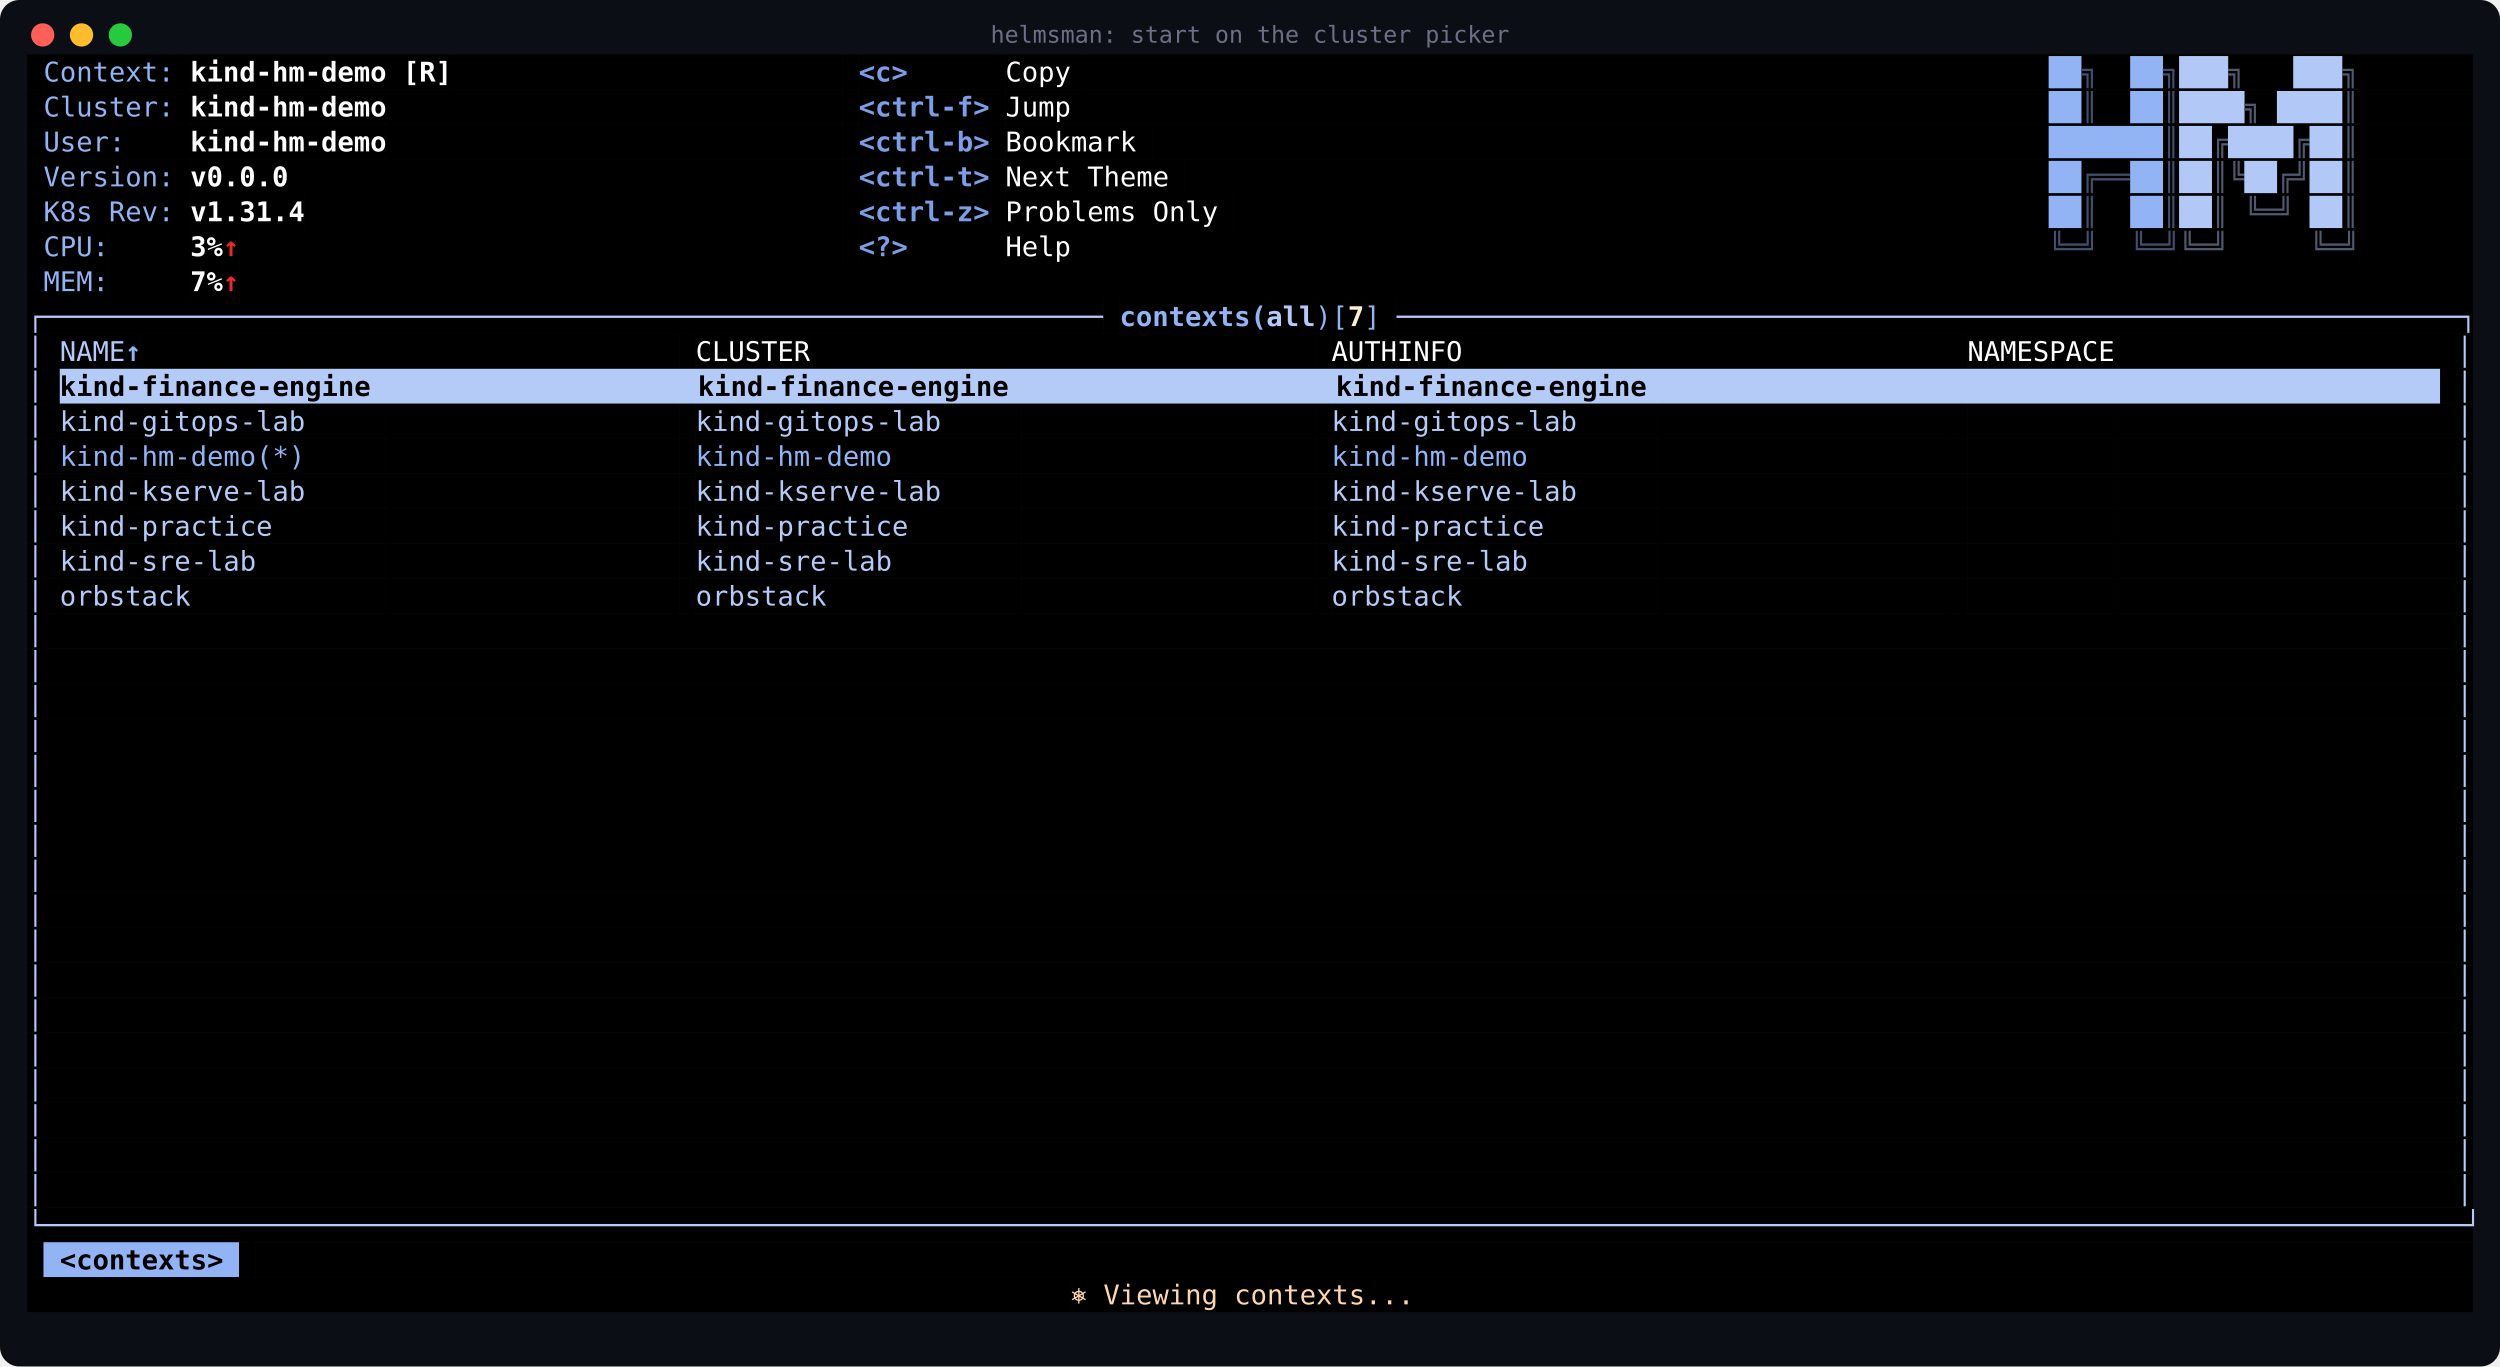
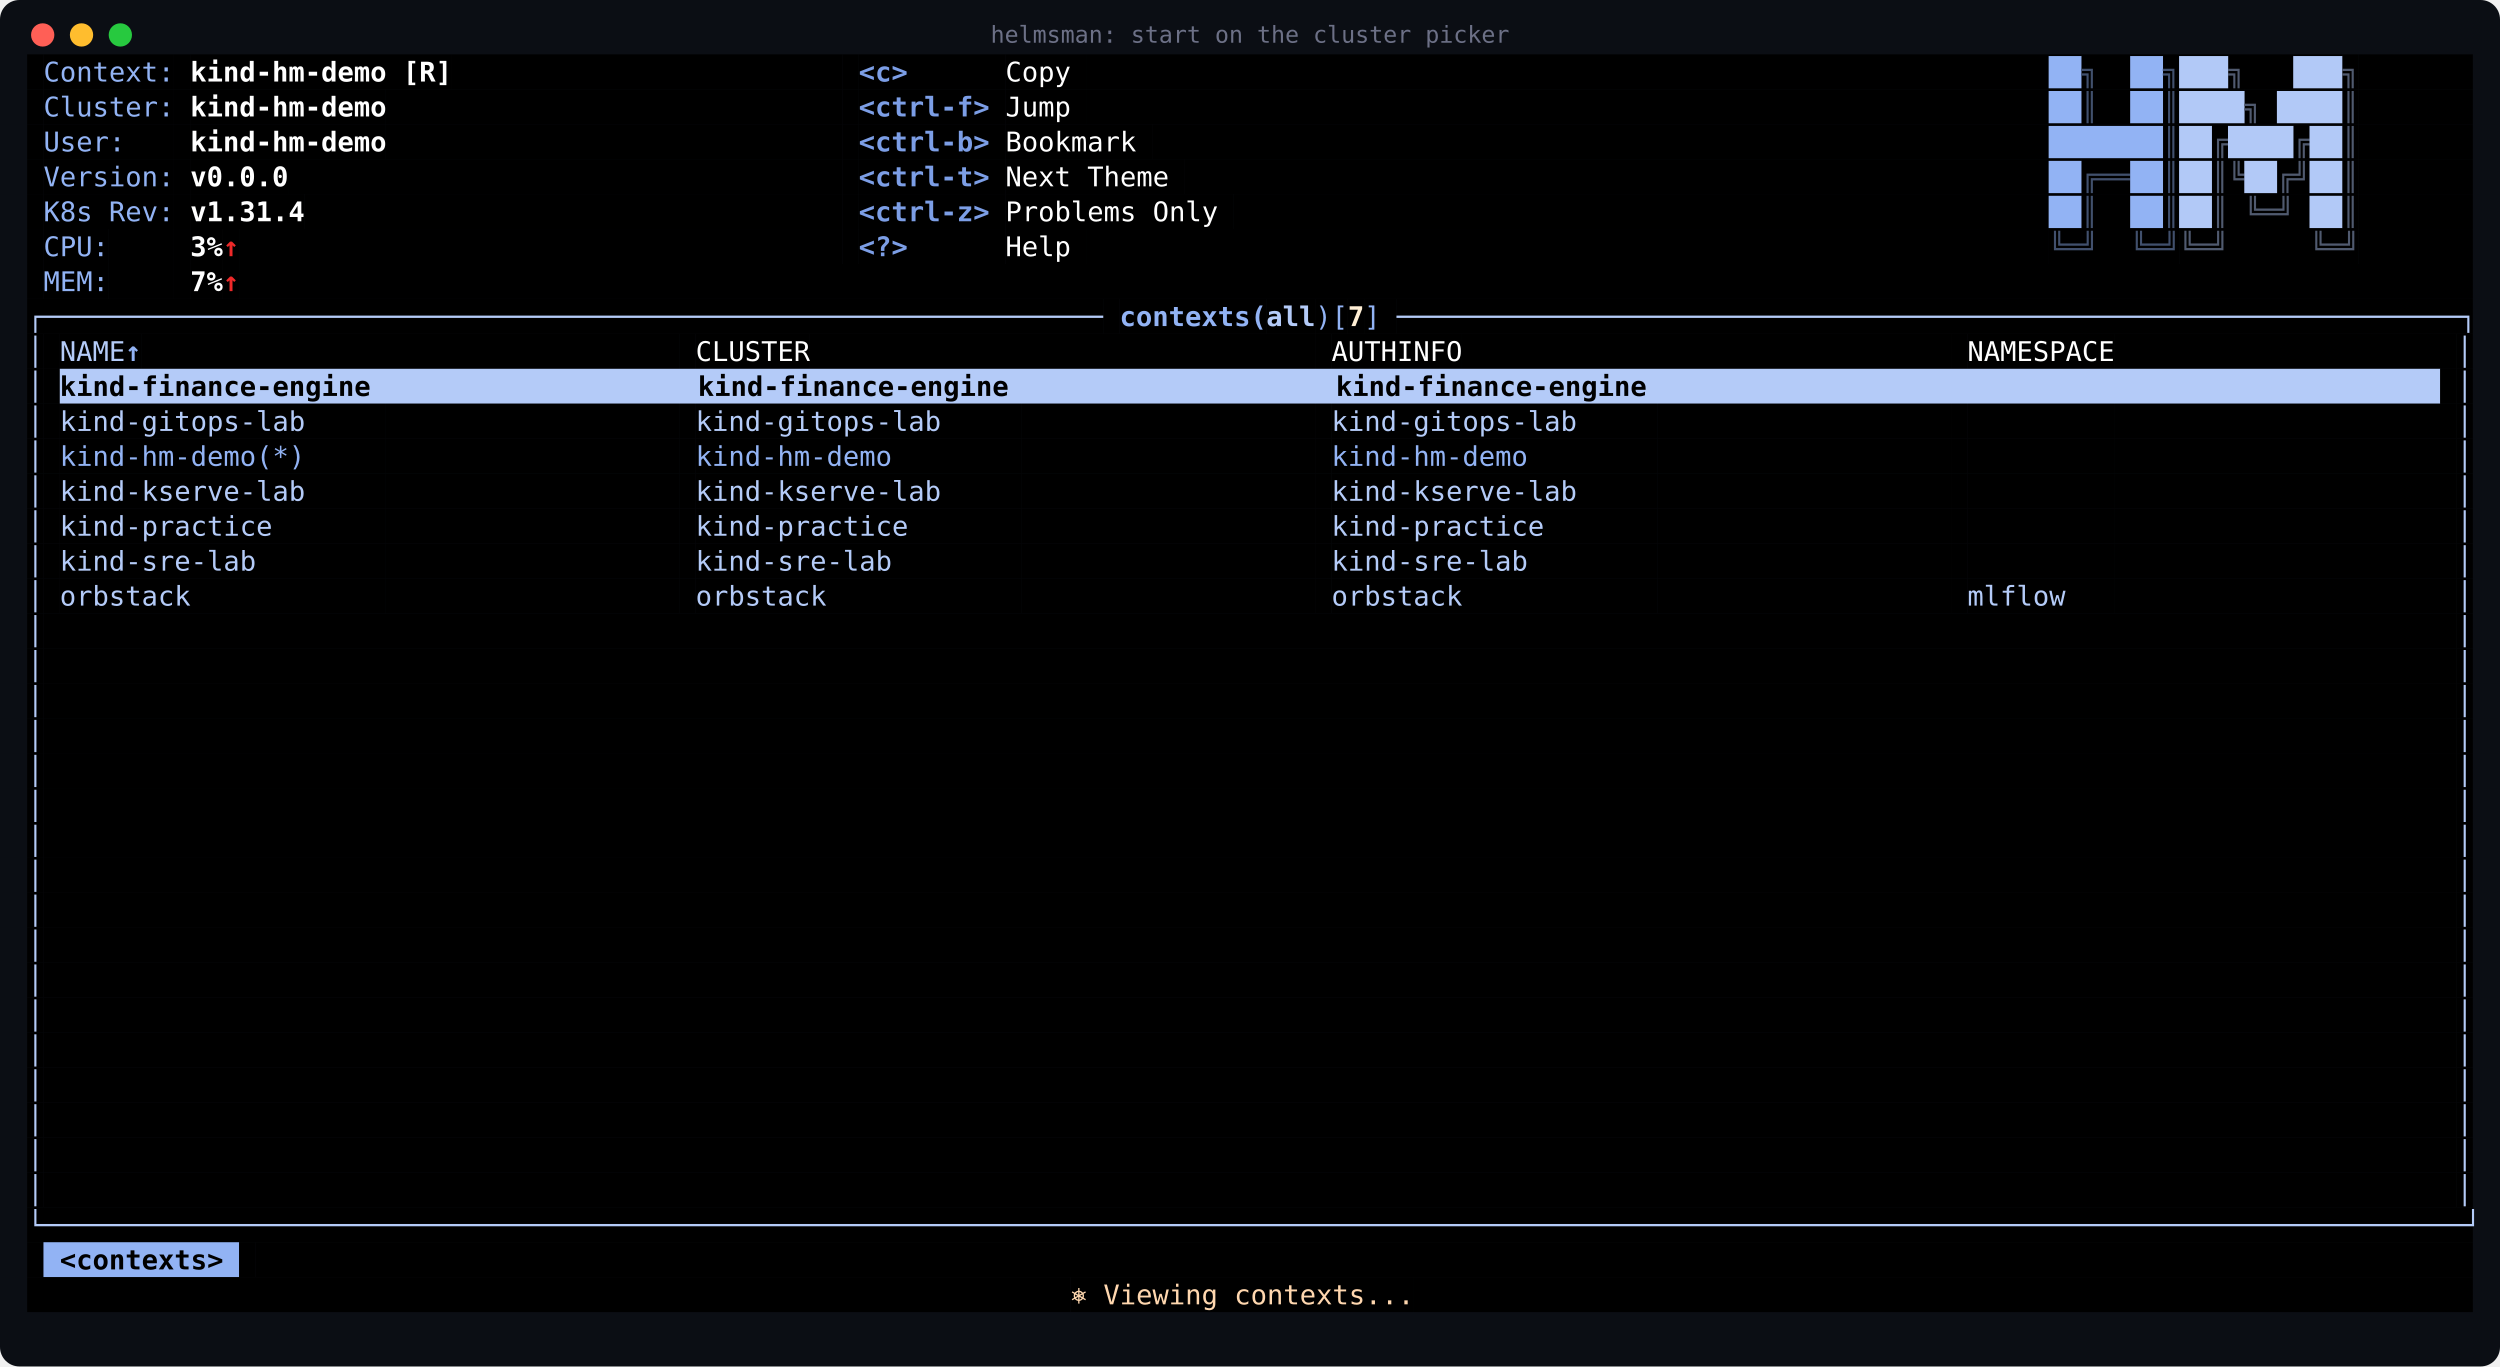
<svg xmlns="http://www.w3.org/2000/svg" width="1288" height="704" viewBox="0 0 1288 704" role="img" aria-label="helmsman: start on the cluster picker">
  <rect width="100%" height="100%" rx="10" fill="#0b0e14" />
  <circle cx="22" cy="18" r="6" fill="#ff5f56" />
  <circle cx="42" cy="18" r="6" fill="#ffbd2e" />
  <circle cx="62" cy="18" r="6" fill="#27c93f" />
  <text x="644" y="22" text-anchor="middle" font-family="Menlo,Monaco,Consolas,monospace" font-size="12" fill="#6c7086">helmsman: start on the cluster picker</text>
  <g font-family="Menlo,Monaco,Consolas,'DejaVu Sans Mono',monospace" font-size="14" xml:space="preserve">
    <rect x="14.0" y="28.0" width="8.4" height="18.0" fill="#000000" />
    <rect x="22.4" y="28.0" width="67.2" height="18.0" fill="#000000" />
    <text x="22.4 30.8 39.2 47.6 56.0 64.4 72.8 81.2" y="42.0" fill="#92b3f4">Context:</text>
    <rect x="89.6" y="28.0" width="8.4" height="18.0" fill="#000000" />
    <rect x="98.0" y="28.0" width="134.4" height="18.0" fill="#000000" />
    <text x="98.0 106.4 114.8 123.2 131.6 140.0 148.4 156.8 165.2 173.6 182.0 190.4 198.8 207.2 215.6 224.0" y="42.0" fill="#ffffff" font-weight="bold">kind-hm-demo [R]</text>
    <rect x="232.4" y="28.0" width="201.6" height="18.0" fill="#000000" />
    <rect x="434.0" y="28.0" width="8.4" height="18.0" fill="#000000" />
    <rect x="442.4" y="28.0" width="75.6" height="18.0" fill="#000000" />
    <text x="442.4 450.8 459.2 467.6 476.0 484.4 492.8 501.2 509.6" y="42.0" fill="#7c9ee6" font-weight="bold">&lt;c&gt;      </text>
    <rect x="518.0" y="28.0" width="42.0" height="18.0" fill="#000000" />
    <text x="518.0 526.4 534.8 543.2 551.6" y="42.0" fill="#ffffff">Copy </text>
    <rect x="560.0" y="28.0" width="495.6" height="18.0" fill="#000000" />
    <rect x="1055.6" y="28.0" width="16.8" height="18.0" fill="#000000" />
    <text x="1055.6 1064.0" y="42.0" fill="#92b3f4" font-weight="bold">██</text>
    <rect x="1072.4" y="28.0" width="25.2" height="18.0" fill="#000000" />
    <text x="1072.4 1080.8 1089.2" y="42.0" fill="#41506d" font-weight="bold">╗  </text>
    <rect x="1097.6" y="28.0" width="16.8" height="18.0" fill="#000000" />
    <text x="1097.6 1106.0" y="42.0" fill="#92b3f4" font-weight="bold">██</text>
    <rect x="1114.4" y="28.0" width="8.4" height="18.0" fill="#000000" />
    <text x="1114.4" y="42.0" fill="#41506d" font-weight="bold">╗</text>
    <rect x="1122.8" y="28.0" width="25.2" height="18.0" fill="#000000" />
    <text x="1122.8 1131.2 1139.6" y="42.0" fill="#b2c9f7" font-weight="bold">███</text>
    <rect x="1148.0" y="28.0" width="33.6" height="18.0" fill="#000000" />
    <text x="1148.0 1156.4 1164.8 1173.2" y="42.0" fill="#505a6f" font-weight="bold">╗   </text>
    <rect x="1181.6" y="28.0" width="25.2" height="18.0" fill="#000000" />
    <text x="1181.6 1190.0 1198.4" y="42.0" fill="#b2c9f7" font-weight="bold">███</text>
    <rect x="1206.8" y="28.0" width="8.4" height="18.0" fill="#000000" />
    <text x="1206.8" y="42.0" fill="#505a6f" font-weight="bold">╗</text>
    <rect x="1215.2" y="28.0" width="58.8" height="18.0" fill="#000000" />
    <rect x="14.0" y="46.0" width="8.4" height="18.0" fill="#000000" />
    <rect x="22.4" y="46.0" width="67.2" height="18.0" fill="#000000" />
    <text x="22.4 30.8 39.2 47.6 56.0 64.4 72.8 81.2" y="60.0" fill="#92b3f4">Cluster:</text>
    <rect x="89.6" y="46.0" width="8.4" height="18.0" fill="#000000" />
    <rect x="98.0" y="46.0" width="100.8" height="18.0" fill="#000000" />
    <text x="98.0 106.4 114.8 123.2 131.6 140.0 148.4 156.8 165.2 173.6 182.0 190.4" y="60.0" fill="#ffffff" font-weight="bold">kind-hm-demo</text>
    <rect x="198.8" y="46.0" width="235.2" height="18.0" fill="#000000" />
    <rect x="434.0" y="46.0" width="8.4" height="18.0" fill="#000000" />
    <rect x="442.4" y="46.0" width="75.6" height="18.0" fill="#000000" />
    <text x="442.4 450.8 459.2 467.6 476.0 484.4 492.8 501.2 509.6" y="60.0" fill="#7c9ee6" font-weight="bold">&lt;ctrl-f&gt; </text>
    <rect x="518.0" y="46.0" width="42.0" height="18.0" fill="#000000" />
    <text x="518.0 526.4 534.8 543.2 551.6" y="60.0" fill="#ffffff">Jump </text>
    <rect x="560.0" y="46.0" width="495.6" height="18.0" fill="#000000" />
    <rect x="1055.6" y="46.0" width="16.8" height="18.0" fill="#000000" />
    <text x="1055.6 1064.0" y="60.0" fill="#92b3f4" font-weight="bold">██</text>
    <rect x="1072.4" y="46.0" width="25.2" height="18.0" fill="#000000" />
    <text x="1072.4 1080.8 1089.2" y="60.0" fill="#41506d" font-weight="bold">║  </text>
    <rect x="1097.6" y="46.0" width="16.8" height="18.0" fill="#000000" />
    <text x="1097.6 1106.0" y="60.0" fill="#92b3f4" font-weight="bold">██</text>
    <rect x="1114.4" y="46.0" width="8.4" height="18.0" fill="#000000" />
    <text x="1114.4" y="60.0" fill="#41506d" font-weight="bold">║</text>
    <rect x="1122.8" y="46.0" width="33.6" height="18.0" fill="#000000" />
    <text x="1122.8 1131.2 1139.6 1148.0" y="60.0" fill="#b2c9f7" font-weight="bold">████</text>
    <rect x="1156.4" y="46.0" width="16.8" height="18.0" fill="#000000" />
    <text x="1156.4 1164.8" y="60.0" fill="#505a6f" font-weight="bold">╗ </text>
    <rect x="1173.2" y="46.0" width="33.6" height="18.0" fill="#000000" />
    <text x="1173.2 1181.6 1190.0 1198.4" y="60.0" fill="#b2c9f7" font-weight="bold">████</text>
    <rect x="1206.8" y="46.0" width="8.4" height="18.0" fill="#000000" />
    <text x="1206.8" y="60.0" fill="#505a6f" font-weight="bold">║</text>
    <rect x="1215.2" y="46.0" width="58.8" height="18.0" fill="#000000" />
    <rect x="14.0" y="64.0" width="8.4" height="18.0" fill="#000000" />
    <rect x="22.4" y="64.0" width="42.0" height="18.0" fill="#000000" />
    <text x="22.4 30.8 39.2 47.6 56.0" y="78.0" fill="#92b3f4">User:</text>
    <rect x="64.4" y="64.0" width="25.2" height="18.0" fill="#000000" />
    <rect x="89.6" y="64.0" width="8.4" height="18.0" fill="#000000" />
    <rect x="98.0" y="64.0" width="100.8" height="18.0" fill="#000000" />
    <text x="98.0 106.4 114.8 123.2 131.6 140.0 148.4 156.8 165.2 173.6 182.0 190.4" y="78.0" fill="#ffffff" font-weight="bold">kind-hm-demo</text>
    <rect x="198.8" y="64.0" width="235.2" height="18.0" fill="#000000" />
    <rect x="434.0" y="64.0" width="8.4" height="18.0" fill="#000000" />
    <rect x="442.4" y="64.0" width="75.6" height="18.0" fill="#000000" />
    <text x="442.4 450.8 459.2 467.6 476.0 484.4 492.8 501.2 509.6" y="78.0" fill="#7c9ee6" font-weight="bold">&lt;ctrl-b&gt; </text>
    <rect x="518.0" y="64.0" width="75.6" height="18.0" fill="#000000" />
    <text x="518.0 526.4 534.8 543.2 551.6 560.0 568.4 576.8 585.2" y="78.0" fill="#ffffff">Bookmark </text>
    <rect x="593.6" y="64.0" width="462.0" height="18.0" fill="#000000" />
    <rect x="1055.6" y="64.0" width="58.8" height="18.0" fill="#000000" />
    <text x="1055.6 1064.0 1072.4 1080.8 1089.2 1097.6 1106.0" y="78.0" fill="#92b3f4" font-weight="bold">███████</text>
    <rect x="1114.4" y="64.0" width="8.4" height="18.0" fill="#000000" />
    <text x="1114.4" y="78.0" fill="#41506d" font-weight="bold">║</text>
    <rect x="1122.8" y="64.0" width="16.8" height="18.0" fill="#000000" />
    <text x="1122.8 1131.2" y="78.0" fill="#b2c9f7" font-weight="bold">██</text>
    <rect x="1139.6" y="64.0" width="8.4" height="18.0" fill="#000000" />
    <text x="1139.6" y="78.0" fill="#505a6f" font-weight="bold">╔</text>
    <rect x="1148.0" y="64.0" width="33.6" height="18.0" fill="#000000" />
    <text x="1148.0 1156.4 1164.8 1173.2" y="78.0" fill="#b2c9f7" font-weight="bold">████</text>
    <rect x="1181.6" y="64.0" width="8.4" height="18.0" fill="#000000" />
    <text x="1181.6" y="78.0" fill="#505a6f" font-weight="bold">╔</text>
    <rect x="1190.0" y="64.0" width="16.8" height="18.0" fill="#000000" />
    <text x="1190.0 1198.4" y="78.0" fill="#b2c9f7" font-weight="bold">██</text>
    <rect x="1206.8" y="64.0" width="8.4" height="18.0" fill="#000000" />
    <text x="1206.8" y="78.0" fill="#505a6f" font-weight="bold">║</text>
    <rect x="1215.2" y="64.0" width="58.8" height="18.0" fill="#000000" />
    <rect x="14.0" y="82.0" width="8.4" height="18.0" fill="#000000" />
    <rect x="22.4" y="82.0" width="67.2" height="18.0" fill="#000000" />
    <text x="22.4 30.8 39.2 47.6 56.0 64.4 72.8 81.2" y="96.0" fill="#92b3f4">Version:</text>
    <rect x="89.6" y="82.0" width="8.4" height="18.0" fill="#000000" />
    <rect x="98.0" y="82.0" width="50.4" height="18.0" fill="#000000" />
    <text x="98.0 106.4 114.8 123.2 131.6 140.0" y="96.0" fill="#ffffff" font-weight="bold">v0.0.0</text>
    <rect x="148.4" y="82.0" width="285.6" height="18.0" fill="#000000" />
    <rect x="434.0" y="82.0" width="8.4" height="18.0" fill="#000000" />
    <rect x="442.4" y="82.0" width="75.6" height="18.0" fill="#000000" />
    <text x="442.4 450.8 459.2 467.6 476.0 484.4 492.8 501.2 509.6" y="96.0" fill="#7c9ee6" font-weight="bold">&lt;ctrl-t&gt; </text>
    <rect x="518.0" y="82.0" width="92.4" height="18.0" fill="#000000" />
    <text x="518.0 526.4 534.8 543.2 551.6 560.0 568.4 576.8 585.2 593.6 602.0" y="96.0" fill="#ffffff">Next Theme </text>
    <rect x="610.4" y="82.0" width="445.2" height="18.0" fill="#000000" />
    <rect x="1055.6" y="82.0" width="16.8" height="18.0" fill="#000000" />
    <text x="1055.6 1064.0" y="96.0" fill="#92b3f4" font-weight="bold">██</text>
    <rect x="1072.4" y="82.0" width="25.2" height="18.0" fill="#000000" />
    <text x="1072.4 1080.8 1089.2" y="96.0" fill="#41506d" font-weight="bold">╔══</text>
    <rect x="1097.6" y="82.0" width="16.8" height="18.0" fill="#000000" />
    <text x="1097.6 1106.0" y="96.0" fill="#92b3f4" font-weight="bold">██</text>
    <rect x="1114.4" y="82.0" width="8.4" height="18.0" fill="#000000" />
    <text x="1114.4" y="96.0" fill="#41506d" font-weight="bold">║</text>
    <rect x="1122.8" y="82.0" width="16.8" height="18.0" fill="#000000" />
    <text x="1122.8 1131.2" y="96.0" fill="#b2c9f7" font-weight="bold">██</text>
    <rect x="1139.6" y="82.0" width="16.8" height="18.0" fill="#000000" />
    <text x="1139.6 1148.0" y="96.0" fill="#505a6f" font-weight="bold">║╚</text>
    <rect x="1156.4" y="82.0" width="16.8" height="18.0" fill="#000000" />
    <text x="1156.4 1164.8" y="96.0" fill="#b2c9f7" font-weight="bold">██</text>
    <rect x="1173.2" y="82.0" width="16.8" height="18.0" fill="#000000" />
    <text x="1173.2 1181.6" y="96.0" fill="#505a6f" font-weight="bold">╔╝</text>
    <rect x="1190.0" y="82.0" width="16.8" height="18.0" fill="#000000" />
    <text x="1190.0 1198.4" y="96.0" fill="#b2c9f7" font-weight="bold">██</text>
    <rect x="1206.8" y="82.0" width="8.4" height="18.0" fill="#000000" />
    <text x="1206.8" y="96.0" fill="#505a6f" font-weight="bold">║</text>
    <rect x="1215.2" y="82.0" width="58.8" height="18.0" fill="#000000" />
    <rect x="14.0" y="100.0" width="8.4" height="18.0" fill="#000000" />
    <rect x="22.4" y="100.0" width="67.2" height="18.0" fill="#000000" />
    <text x="22.4 30.8 39.2 47.6 56.0 64.4 72.8 81.2" y="114.0" fill="#92b3f4">K8s Rev:</text>
    <rect x="89.6" y="100.0" width="8.4" height="18.0" fill="#000000" />
    <rect x="98.0" y="100.0" width="58.8" height="18.0" fill="#000000" />
    <text x="98.0 106.4 114.8 123.2 131.6 140.0 148.4" y="114.0" fill="#ffffff" font-weight="bold">v1.31.4</text>
    <rect x="156.8" y="100.0" width="277.2" height="18.0" fill="#000000" />
    <rect x="434.0" y="100.0" width="8.4" height="18.0" fill="#000000" />
    <rect x="442.4" y="100.0" width="75.6" height="18.0" fill="#000000" />
    <text x="442.4 450.8 459.2 467.6 476.0 484.4 492.8 501.2 509.6" y="114.0" fill="#7c9ee6" font-weight="bold">&lt;ctrl-z&gt; </text>
    <rect x="518.0" y="100.0" width="117.6" height="18.0" fill="#000000" />
    <text x="518.0 526.4 534.8 543.2 551.6 560.0 568.4 576.8 585.2 593.6 602.0 610.4 618.8 627.2" y="114.0" fill="#ffffff">Problems Only </text>
    <rect x="635.6" y="100.0" width="420.0" height="18.0" fill="#000000" />
    <rect x="1055.6" y="100.0" width="16.8" height="18.0" fill="#000000" />
    <text x="1055.6 1064.0" y="114.0" fill="#92b3f4" font-weight="bold">██</text>
    <rect x="1072.4" y="100.0" width="25.2" height="18.0" fill="#000000" />
    <text x="1072.4 1080.8 1089.2" y="114.0" fill="#41506d" font-weight="bold">║  </text>
    <rect x="1097.6" y="100.0" width="16.8" height="18.0" fill="#000000" />
    <text x="1097.6 1106.0" y="114.0" fill="#92b3f4" font-weight="bold">██</text>
    <rect x="1114.4" y="100.0" width="8.4" height="18.0" fill="#000000" />
    <text x="1114.4" y="114.0" fill="#41506d" font-weight="bold">║</text>
    <rect x="1122.8" y="100.0" width="16.8" height="18.0" fill="#000000" />
    <text x="1122.8 1131.2" y="114.0" fill="#b2c9f7" font-weight="bold">██</text>
    <rect x="1139.6" y="100.0" width="50.4" height="18.0" fill="#000000" />
    <text x="1139.6 1148.0 1156.4 1164.8 1173.2 1181.6" y="114.0" fill="#505a6f" font-weight="bold">║ ╚═╝ </text>
    <rect x="1190.0" y="100.0" width="16.8" height="18.0" fill="#000000" />
    <text x="1190.0 1198.4" y="114.0" fill="#b2c9f7" font-weight="bold">██</text>
    <rect x="1206.8" y="100.0" width="8.4" height="18.0" fill="#000000" />
    <text x="1206.8" y="114.0" fill="#505a6f" font-weight="bold">║</text>
    <rect x="1215.2" y="100.0" width="58.8" height="18.0" fill="#000000" />
    <rect x="14.0" y="118.0" width="8.4" height="18.0" fill="#000000" />
    <rect x="22.4" y="118.0" width="33.6" height="18.0" fill="#000000" />
    <text x="22.4 30.8 39.2 47.6" y="132.0" fill="#92b3f4">CPU:</text>
    <rect x="56.0" y="118.0" width="33.6" height="18.0" fill="#000000" />
    <rect x="89.6" y="118.0" width="8.4" height="18.0" fill="#000000" />
    <rect x="98.0" y="118.0" width="16.8" height="18.0" fill="#000000" />
    <text x="98.0 106.4" y="132.0" fill="#ffffff" font-weight="bold">3%</text>
    <rect x="114.8" y="118.0" width="8.4" height="18.0" fill="#000000" />
    <text x="114.8" y="132.0" fill="#ef2929" font-weight="bold">↑</text>
    <rect x="123.2" y="118.0" width="310.8" height="18.0" fill="#000000" />
    <rect x="434.0" y="118.0" width="8.4" height="18.0" fill="#000000" />
    <rect x="442.4" y="118.0" width="75.6" height="18.0" fill="#000000" />
    <text x="442.4 450.8 459.2 467.6 476.0 484.4 492.8 501.2 509.6" y="132.0" fill="#7c9ee6" font-weight="bold">&lt;?&gt;      </text>
    <rect x="518.0" y="118.0" width="42.0" height="18.0" fill="#000000" />
    <text x="518.0 526.4 534.8 543.2 551.6" y="132.0" fill="#ffffff">Help </text>
    <rect x="560.0" y="118.0" width="495.6" height="18.0" fill="#000000" />
    <rect x="1055.6" y="118.0" width="67.2" height="18.0" fill="#000000" />
    <text x="1055.6 1064.0 1072.4 1080.8 1089.2 1097.6 1106.0 1114.4" y="132.0" fill="#41506d" font-weight="bold">╚═╝  ╚═╝</text>
    <rect x="1122.8" y="118.0" width="92.4" height="18.0" fill="#000000" />
    <text x="1122.8 1131.2 1139.6 1148.0 1156.4 1164.8 1173.2 1181.6 1190.0 1198.4 1206.8" y="132.0" fill="#505a6f" font-weight="bold">╚═╝     ╚═╝</text>
    <rect x="1215.2" y="118.0" width="58.8" height="18.0" fill="#000000" />
    <rect x="14.0" y="136.0" width="8.4" height="18.0" fill="#000000" />
    <rect x="22.4" y="136.0" width="33.6" height="18.0" fill="#000000" />
    <text x="22.4 30.8 39.2 47.6" y="150.0" fill="#92b3f4">MEM:</text>
    <rect x="56.0" y="136.0" width="33.6" height="18.0" fill="#000000" />
    <rect x="89.6" y="136.0" width="8.4" height="18.0" fill="#000000" />
    <rect x="98.0" y="136.0" width="16.8" height="18.0" fill="#000000" />
    <text x="98.0 106.4" y="150.0" fill="#ffffff" font-weight="bold">7%</text>
    <rect x="114.8" y="136.0" width="8.4" height="18.0" fill="#000000" />
    <text x="114.8" y="150.0" fill="#ef2929" font-weight="bold">↑</text>
    <rect x="123.2" y="136.0" width="1150.8" height="18.0" fill="#000000" />
    <rect x="14.0" y="154.0" width="554.4" height="18.0" fill="#000000" />
    <text x="14.0 22.4 30.8 39.2 47.6 56.0 64.4 72.8 81.2 89.6 98.0 106.4 114.8 123.2 131.6 140.0 148.4 156.8 165.2 173.6 182.0 190.4 198.8 207.2 215.6 224.0 232.4 240.8 249.2 257.6 266.0 274.4 282.8 291.2 299.6 308.0 316.4 324.8 333.2 341.6 350.0 358.4 366.8 375.2 383.6 392.0 400.4 408.8 417.2 425.6 434.0 442.4 450.8 459.2 467.6 476.0 484.4 492.8 501.2 509.6 518.0 526.4 534.8 543.2 551.6 560.0" y="168.0" fill="#b4cbf8" font-weight="bold">┌─────────────────────────────────────────────────────────────────</text>
    <rect x="568.4" y="154.0" width="8.4" height="18.0" fill="#000000" />
    <rect x="576.8" y="154.0" width="75.6" height="18.0" fill="#000000" />
    <text x="576.8 585.2 593.6 602.0 610.4 618.8 627.2 635.6 644.0" y="168.0" fill="#92b3f4" font-weight="bold">contexts(</text>
    <rect x="652.4" y="154.0" width="25.2" height="18.0" fill="#000000" />
    <text x="652.4 660.8 669.2" y="168.0" fill="#b4cbf8" font-weight="bold">all</text>
    <rect x="677.6" y="154.0" width="16.8" height="18.0" fill="#000000" />
    <text x="677.6 686.0" y="168.0" fill="#92b3f4">)[</text>
    <rect x="694.4" y="154.0" width="8.4" height="18.0" fill="#000000" />
    <text x="694.4" y="168.0" fill="#ffefd5" font-weight="bold">7</text>
    <rect x="702.8" y="154.0" width="16.8" height="18.0" fill="#000000" />
    <text x="702.8 711.2" y="168.0" fill="#92b3f4">] </text>
    <rect x="719.6" y="154.0" width="554.4" height="18.0" fill="#000000" />
    <text x="719.6 728.0 736.4 744.8 753.2 761.6 770.0 778.4 786.8 795.2 803.6 812.0 820.4 828.8 837.2 845.6 854.0 862.4 870.8 879.2 887.6 896.0 904.4 912.8 921.2 929.6 938.0 946.4 954.8 963.2 971.6 980.0 988.4 996.8 1005.2 1013.6 1022.0 1030.4 1038.8 1047.2 1055.6 1064.0 1072.4 1080.8 1089.2 1097.6 1106.0 1114.4 1122.8 1131.2 1139.6 1148.0 1156.4 1164.8 1173.2 1181.6 1190.0 1198.4 1206.8 1215.2 1223.6 1232.0 1240.4 1248.8 1257.2 1265.6" y="168.0" fill="#b4cbf8" font-weight="bold">─────────────────────────────────────────────────────────────────┐</text>
    <rect x="14.0" y="172.0" width="8.4" height="18.0" fill="#000000" />
    <text x="14.0" y="186.0" fill="#b4cbf8" font-weight="bold">│</text>
    <rect x="22.4" y="172.0" width="8.4" height="18.0" fill="#000000" />
    <rect x="30.8" y="172.0" width="33.6" height="18.0" fill="#000000" />
    <text x="30.8 39.2 47.6 56.0" y="186.0" fill="#b4cbf8">NAME</text>
    <rect x="64.4" y="172.0" width="8.4" height="18.0" fill="#000000" />
    <text x="64.4" y="186.0" fill="#92b3f4" font-weight="bold">↑</text>
    <rect x="72.8" y="172.0" width="277.2" height="18.0" fill="#000000" />
    <rect x="350.0" y="172.0" width="8.4" height="18.0" fill="#000000" />
    <rect x="358.4" y="172.0" width="58.8" height="18.0" fill="#000000" />
    <text x="358.4 366.8 375.2 383.6 392.0 400.4 408.8" y="186.0" fill="#ffffff">CLUSTER</text>
    <rect x="417.2" y="172.0" width="260.4" height="18.0" fill="#000000" />
    <rect x="677.6" y="172.0" width="8.4" height="18.0" fill="#000000" />
    <rect x="686.0" y="172.0" width="67.2" height="18.0" fill="#000000" />
    <text x="686.0 694.4 702.8 711.2 719.6 728.0 736.4 744.8" y="186.0" fill="#ffffff">AUTHINFO</text>
    <rect x="753.2" y="172.0" width="252.0" height="18.0" fill="#000000" />
    <rect x="1005.2" y="172.0" width="8.4" height="18.0" fill="#000000" />
    <rect x="1013.6" y="172.0" width="75.6" height="18.0" fill="#000000" />
    <text x="1013.6 1022.0 1030.4 1038.8 1047.2 1055.6 1064.0 1072.4 1080.8" y="186.0" fill="#ffffff">NAMESPACE</text>
    <rect x="1089.2" y="172.0" width="176.4" height="18.0" fill="#000000" />
    <rect x="1265.6" y="172.0" width="8.4" height="18.0" fill="#000000" />
    <text x="1265.6" y="186.0" fill="#b4cbf8" font-weight="bold">│</text>
    <rect x="14.0" y="190.0" width="8.4" height="18.0" fill="#000000" />
    <text x="14.0" y="204.0" fill="#b4cbf8" font-weight="bold">│</text>
    <rect x="22.4" y="190.0" width="8.4" height="18.0" fill="#000000" />
    <rect x="30.8" y="190.0" width="1226.4" height="18.0" fill="#b4cbf8" />
    <text x="30.8 39.2 47.6 56.0 64.4 72.8 81.2 89.6 98.0 106.4 114.8 123.2 131.6 140.0 148.4 156.8 165.2 173.6 182.0 190.4 198.8 207.2 215.6 224.0 232.4 240.8 249.2 257.6 266.0 274.4 282.8 291.2 299.6 308.0 316.4 324.8 333.2 341.6 350.0 358.4 366.8 375.2 383.6 392.0 400.4 408.8 417.2 425.6 434.0 442.4 450.8 459.2 467.6 476.0 484.4 492.8 501.2 509.6 518.0 526.4 534.8 543.2 551.6 560.0 568.4 576.8 585.2 593.6 602.0 610.4 618.8 627.2 635.6 644.0 652.4 660.8 669.2 677.6 686.0 694.4 702.8 711.2 719.6 728.0 736.4 744.8 753.2 761.6 770.0 778.4 786.8 795.2 803.6 812.0 820.4 828.8 837.2 845.6 854.0 862.4 870.8 879.2 887.6 896.0 904.4 912.8 921.2 929.6 938.0 946.4 954.8 963.2 971.6 980.0 988.4 996.8 1005.2 1013.6 1022.0 1030.4 1038.8 1047.2 1055.6 1064.0 1072.4 1080.8 1089.2 1097.6 1106.0 1114.4 1122.8 1131.2 1139.6 1148.0 1156.4 1164.8 1173.2 1181.6 1190.0 1198.4 1206.8 1215.2 1223.6 1232.0 1240.4 1248.8" y="204.0" fill="#000000" font-weight="bold">kind-finance-engine                    kind-finance-engine                    kind-finance-engine                                                 </text>
    <rect x="1257.2" y="190.0" width="8.4" height="18.0" fill="#000000" />
    <rect x="1265.6" y="190.0" width="8.4" height="18.0" fill="#000000" />
    <text x="1265.6" y="204.0" fill="#b4cbf8" font-weight="bold">│</text>
    <rect x="14.0" y="208.0" width="8.4" height="18.0" fill="#000000" />
    <text x="14.0" y="222.0" fill="#b4cbf8" font-weight="bold">│</text>
    <rect x="22.4" y="208.0" width="8.4" height="18.0" fill="#000000" />
    <rect x="30.8" y="208.0" width="168.0" height="18.0" fill="#000000" />
    <text x="30.8 39.2 47.6 56.0 64.4 72.8 81.2 89.6 98.0 106.4 114.8 123.2 131.6 140.0 148.4 156.8 165.2 173.6 182.0 190.4" y="222.0" fill="#b4cbf8">kind-gitops-lab     </text>
    <rect x="198.8" y="208.0" width="151.2" height="18.0" fill="#000000" />
    <rect x="350.0" y="208.0" width="8.4" height="18.0" fill="#000000" />
    <rect x="358.4" y="208.0" width="168.0" height="18.0" fill="#000000" />
    <text x="358.4 366.8 375.2 383.6 392.0 400.4 408.8 417.2 425.6 434.0 442.4 450.8 459.2 467.6 476.0 484.4 492.8 501.2 509.6 518.0" y="222.0" fill="#b4cbf8">kind-gitops-lab     </text>
    <rect x="526.4" y="208.0" width="151.2" height="18.0" fill="#000000" />
    <rect x="677.6" y="208.0" width="8.4" height="18.0" fill="#000000" />
    <rect x="686.0" y="208.0" width="168.0" height="18.0" fill="#000000" />
    <text x="686.0 694.4 702.8 711.2 719.6 728.0 736.4 744.8 753.2 761.6 770.0 778.4 786.8 795.2 803.6 812.0 820.4 828.8 837.2 845.6" y="222.0" fill="#b4cbf8">kind-gitops-lab     </text>
    <rect x="854.0" y="208.0" width="151.2" height="18.0" fill="#000000" />
    <rect x="1005.2" y="208.0" width="8.4" height="18.0" fill="#000000" />
    <rect x="1013.6" y="208.0" width="75.6" height="18.0" fill="#000000" />
    <rect x="1089.2" y="208.0" width="176.4" height="18.0" fill="#000000" />
    <rect x="1265.6" y="208.0" width="8.4" height="18.0" fill="#000000" />
    <text x="1265.6" y="222.0" fill="#b4cbf8" font-weight="bold">│</text>
    <rect x="14.0" y="226.0" width="8.4" height="18.0" fill="#000000" />
    <text x="14.0" y="240.0" fill="#b4cbf8" font-weight="bold">│</text>
    <rect x="22.4" y="226.0" width="8.4" height="18.0" fill="#000000" />
    <rect x="30.8" y="226.0" width="168.0" height="18.0" fill="#000000" />
    <text x="30.8 39.2 47.6 56.0 64.4 72.8 81.2 89.6 98.0 106.4 114.8 123.2 131.6 140.0 148.4 156.8 165.2 173.6 182.0 190.4" y="240.0" fill="#92b3f4">kind-hm-demo(*)     </text>
    <rect x="198.8" y="226.0" width="151.2" height="18.0" fill="#000000" />
    <rect x="350.0" y="226.0" width="8.4" height="18.0" fill="#000000" />
    <rect x="358.4" y="226.0" width="168.0" height="18.0" fill="#000000" />
    <text x="358.4 366.8 375.2 383.6 392.0 400.4 408.8 417.2 425.6 434.0 442.4 450.8 459.2 467.6 476.0 484.4 492.8 501.2 509.6 518.0" y="240.0" fill="#92b3f4">kind-hm-demo        </text>
    <rect x="526.4" y="226.0" width="151.2" height="18.0" fill="#000000" />
    <rect x="677.6" y="226.0" width="8.4" height="18.0" fill="#000000" />
    <rect x="686.0" y="226.0" width="168.0" height="18.0" fill="#000000" />
    <text x="686.0 694.4 702.8 711.2 719.6 728.0 736.4 744.8 753.2 761.6 770.0 778.4 786.8 795.2 803.6 812.0 820.4 828.8 837.2 845.6" y="240.0" fill="#92b3f4">kind-hm-demo        </text>
    <rect x="854.0" y="226.0" width="151.2" height="18.0" fill="#000000" />
    <rect x="1005.2" y="226.0" width="8.4" height="18.0" fill="#000000" />
    <rect x="1013.6" y="226.0" width="75.6" height="18.0" fill="#000000" />
    <rect x="1089.2" y="226.0" width="176.4" height="18.0" fill="#000000" />
    <rect x="1265.6" y="226.0" width="8.4" height="18.0" fill="#000000" />
    <text x="1265.6" y="240.0" fill="#b4cbf8" font-weight="bold">│</text>
    <rect x="14.0" y="244.0" width="8.4" height="18.0" fill="#000000" />
    <text x="14.0" y="258.0" fill="#b4cbf8" font-weight="bold">│</text>
    <rect x="22.4" y="244.0" width="8.4" height="18.0" fill="#000000" />
    <rect x="30.8" y="244.0" width="168.0" height="18.0" fill="#000000" />
    <text x="30.8 39.2 47.6 56.0 64.4 72.8 81.2 89.6 98.0 106.4 114.8 123.2 131.6 140.0 148.4 156.8 165.2 173.6 182.0 190.4" y="258.0" fill="#b4cbf8">kind-kserve-lab     </text>
    <rect x="198.8" y="244.0" width="151.2" height="18.0" fill="#000000" />
    <rect x="350.0" y="244.0" width="8.4" height="18.0" fill="#000000" />
    <rect x="358.4" y="244.0" width="168.0" height="18.0" fill="#000000" />
    <text x="358.4 366.8 375.2 383.6 392.0 400.4 408.8 417.2 425.6 434.0 442.4 450.8 459.2 467.6 476.0 484.4 492.8 501.2 509.6 518.0" y="258.0" fill="#b4cbf8">kind-kserve-lab     </text>
    <rect x="526.4" y="244.0" width="151.2" height="18.0" fill="#000000" />
    <rect x="677.6" y="244.0" width="8.4" height="18.0" fill="#000000" />
    <rect x="686.0" y="244.0" width="168.0" height="18.0" fill="#000000" />
    <text x="686.0 694.4 702.8 711.2 719.6 728.0 736.4 744.8 753.2 761.6 770.0 778.4 786.8 795.2 803.6 812.0 820.4 828.8 837.2 845.6" y="258.0" fill="#b4cbf8">kind-kserve-lab     </text>
    <rect x="854.0" y="244.0" width="151.2" height="18.0" fill="#000000" />
    <rect x="1005.2" y="244.0" width="8.4" height="18.0" fill="#000000" />
    <rect x="1013.6" y="244.0" width="75.6" height="18.0" fill="#000000" />
    <rect x="1089.2" y="244.0" width="176.4" height="18.0" fill="#000000" />
    <rect x="1265.6" y="244.0" width="8.4" height="18.0" fill="#000000" />
    <text x="1265.6" y="258.0" fill="#b4cbf8" font-weight="bold">│</text>
    <rect x="14.0" y="262.0" width="8.4" height="18.0" fill="#000000" />
    <text x="14.0" y="276.0" fill="#b4cbf8" font-weight="bold">│</text>
    <rect x="22.4" y="262.0" width="8.4" height="18.0" fill="#000000" />
    <rect x="30.8" y="262.0" width="168.0" height="18.0" fill="#000000" />
    <text x="30.8 39.2 47.6 56.0 64.4 72.8 81.2 89.6 98.0 106.4 114.8 123.2 131.6 140.0 148.4 156.8 165.2 173.6 182.0 190.4" y="276.0" fill="#b4cbf8">kind-practice       </text>
    <rect x="198.8" y="262.0" width="151.2" height="18.0" fill="#000000" />
    <rect x="350.0" y="262.0" width="8.4" height="18.0" fill="#000000" />
    <rect x="358.4" y="262.0" width="168.0" height="18.0" fill="#000000" />
    <text x="358.4 366.8 375.2 383.6 392.0 400.4 408.8 417.2 425.6 434.0 442.4 450.8 459.2 467.6 476.0 484.4 492.8 501.2 509.6 518.0" y="276.0" fill="#b4cbf8">kind-practice       </text>
    <rect x="526.4" y="262.0" width="151.2" height="18.0" fill="#000000" />
    <rect x="677.6" y="262.0" width="8.4" height="18.0" fill="#000000" />
    <rect x="686.0" y="262.0" width="168.0" height="18.0" fill="#000000" />
    <text x="686.0 694.4 702.8 711.2 719.6 728.0 736.4 744.8 753.2 761.6 770.0 778.4 786.8 795.2 803.6 812.0 820.4 828.8 837.2 845.6" y="276.0" fill="#b4cbf8">kind-practice       </text>
    <rect x="854.0" y="262.0" width="151.2" height="18.0" fill="#000000" />
    <rect x="1005.2" y="262.0" width="8.4" height="18.0" fill="#000000" />
    <rect x="1013.6" y="262.0" width="75.6" height="18.0" fill="#000000" />
    <rect x="1089.2" y="262.0" width="176.4" height="18.0" fill="#000000" />
    <rect x="1265.6" y="262.0" width="8.4" height="18.0" fill="#000000" />
    <text x="1265.6" y="276.0" fill="#b4cbf8" font-weight="bold">│</text>
    <rect x="14.0" y="280.0" width="8.4" height="18.0" fill="#000000" />
    <text x="14.0" y="294.0" fill="#b4cbf8" font-weight="bold">│</text>
    <rect x="22.4" y="280.0" width="8.4" height="18.0" fill="#000000" />
    <rect x="30.8" y="280.0" width="168.0" height="18.0" fill="#000000" />
    <text x="30.8 39.2 47.6 56.0 64.4 72.8 81.2 89.6 98.0 106.4 114.8 123.2 131.6 140.0 148.4 156.8 165.2 173.6 182.0 190.4" y="294.0" fill="#b4cbf8">kind-sre-lab        </text>
    <rect x="198.8" y="280.0" width="151.2" height="18.0" fill="#000000" />
    <rect x="350.0" y="280.0" width="8.4" height="18.0" fill="#000000" />
    <rect x="358.4" y="280.0" width="168.0" height="18.0" fill="#000000" />
    <text x="358.4 366.8 375.2 383.6 392.0 400.4 408.8 417.2 425.6 434.0 442.4 450.8 459.2 467.6 476.0 484.4 492.8 501.2 509.6 518.0" y="294.0" fill="#b4cbf8">kind-sre-lab        </text>
    <rect x="526.4" y="280.0" width="151.2" height="18.0" fill="#000000" />
    <rect x="677.6" y="280.0" width="8.4" height="18.0" fill="#000000" />
    <rect x="686.0" y="280.0" width="168.0" height="18.0" fill="#000000" />
    <text x="686.0 694.4 702.8 711.2 719.6 728.0 736.4 744.8 753.2 761.6 770.0 778.4 786.8 795.2 803.6 812.0 820.4 828.8 837.2 845.6" y="294.0" fill="#b4cbf8">kind-sre-lab        </text>
    <rect x="854.0" y="280.0" width="151.2" height="18.0" fill="#000000" />
    <rect x="1005.2" y="280.0" width="8.4" height="18.0" fill="#000000" />
    <rect x="1013.6" y="280.0" width="75.6" height="18.0" fill="#000000" />
    <rect x="1089.2" y="280.0" width="176.4" height="18.0" fill="#000000" />
    <rect x="1265.6" y="280.0" width="8.4" height="18.0" fill="#000000" />
    <text x="1265.6" y="294.0" fill="#b4cbf8" font-weight="bold">│</text>
    <rect x="14.0" y="298.0" width="8.4" height="18.0" fill="#000000" />
    <text x="14.0" y="312.0" fill="#b4cbf8" font-weight="bold">│</text>
    <rect x="22.4" y="298.0" width="8.4" height="18.0" fill="#000000" />
    <rect x="30.8" y="298.0" width="168.0" height="18.0" fill="#000000" />
    <text x="30.8 39.2 47.6 56.0 64.4 72.8 81.2 89.6 98.0 106.4 114.8 123.2 131.6 140.0 148.4 156.8 165.2 173.6 182.0 190.4" y="312.0" fill="#b4cbf8">orbstack            </text>
    <rect x="198.8" y="298.0" width="151.2" height="18.0" fill="#000000" />
    <rect x="350.0" y="298.0" width="8.4" height="18.0" fill="#000000" />
    <rect x="358.4" y="298.0" width="168.0" height="18.0" fill="#000000" />
    <text x="358.4 366.8 375.2 383.6 392.0 400.4 408.8 417.2 425.6 434.0 442.4 450.8 459.2 467.6 476.0 484.4 492.8 501.2 509.6 518.0" y="312.0" fill="#b4cbf8">orbstack            </text>
    <rect x="526.4" y="298.0" width="151.2" height="18.0" fill="#000000" />
    <rect x="677.6" y="298.0" width="8.4" height="18.0" fill="#000000" />
    <rect x="686.0" y="298.0" width="168.0" height="18.0" fill="#000000" />
    <text x="686.0 694.4 702.8 711.2 719.6 728.0 736.4 744.8 753.2 761.6 770.0 778.4 786.8 795.2 803.6 812.0 820.4 828.8 837.2 845.6" y="312.0" fill="#b4cbf8">orbstack            </text>
    <rect x="854.0" y="298.0" width="151.2" height="18.0" fill="#000000" />
    <rect x="1005.2" y="298.0" width="8.4" height="18.0" fill="#000000" />
    <rect x="1013.6" y="298.0" width="75.6" height="18.0" fill="#000000" />
+     <text x="1013.6 1022.0 1030.4 1038.8 1047.2 1055.6 1064.0 1072.4 1080.8" y="312.0" fill="#b4cbf8">mlflow   </text>
    <rect x="1089.2" y="298.0" width="176.4" height="18.0" fill="#000000" />
    <rect x="1265.6" y="298.0" width="8.4" height="18.0" fill="#000000" />
    <text x="1265.6" y="312.0" fill="#b4cbf8" font-weight="bold">│</text>
    <rect x="14.0" y="316.0" width="8.4" height="18.0" fill="#000000" />
    <text x="14.0" y="330.0" fill="#b4cbf8" font-weight="bold">│</text>
    <rect x="22.4" y="316.0" width="1243.2" height="18.0" fill="#000000" />
    <rect x="1265.6" y="316.0" width="8.4" height="18.0" fill="#000000" />
    <text x="1265.6" y="330.0" fill="#b4cbf8" font-weight="bold">│</text>
    <rect x="14.0" y="334.0" width="8.4" height="18.0" fill="#000000" />
    <text x="14.0" y="348.0" fill="#b4cbf8" font-weight="bold">│</text>
    <rect x="22.4" y="334.0" width="1243.2" height="18.0" fill="#000000" />
    <rect x="1265.6" y="334.0" width="8.4" height="18.0" fill="#000000" />
    <text x="1265.6" y="348.0" fill="#b4cbf8" font-weight="bold">│</text>
    <rect x="14.0" y="352.0" width="8.4" height="18.0" fill="#000000" />
    <text x="14.0" y="366.0" fill="#b4cbf8" font-weight="bold">│</text>
    <rect x="22.4" y="352.0" width="1243.2" height="18.0" fill="#000000" />
    <rect x="1265.6" y="352.0" width="8.4" height="18.0" fill="#000000" />
    <text x="1265.6" y="366.0" fill="#b4cbf8" font-weight="bold">│</text>
    <rect x="14.0" y="370.0" width="8.4" height="18.0" fill="#000000" />
    <text x="14.0" y="384.0" fill="#b4cbf8" font-weight="bold">│</text>
    <rect x="22.4" y="370.0" width="1243.2" height="18.0" fill="#000000" />
    <rect x="1265.6" y="370.0" width="8.4" height="18.0" fill="#000000" />
    <text x="1265.6" y="384.0" fill="#b4cbf8" font-weight="bold">│</text>
    <rect x="14.0" y="388.0" width="8.4" height="18.0" fill="#000000" />
    <text x="14.0" y="402.0" fill="#b4cbf8" font-weight="bold">│</text>
    <rect x="22.4" y="388.0" width="1243.2" height="18.0" fill="#000000" />
    <rect x="1265.6" y="388.0" width="8.4" height="18.0" fill="#000000" />
    <text x="1265.6" y="402.0" fill="#b4cbf8" font-weight="bold">│</text>
    <rect x="14.0" y="406.0" width="8.4" height="18.0" fill="#000000" />
    <text x="14.0" y="420.0" fill="#b4cbf8" font-weight="bold">│</text>
    <rect x="22.4" y="406.0" width="1243.2" height="18.0" fill="#000000" />
    <rect x="1265.6" y="406.0" width="8.4" height="18.0" fill="#000000" />
    <text x="1265.6" y="420.0" fill="#b4cbf8" font-weight="bold">│</text>
    <rect x="14.0" y="424.0" width="8.4" height="18.0" fill="#000000" />
    <text x="14.0" y="438.0" fill="#b4cbf8" font-weight="bold">│</text>
    <rect x="22.4" y="424.0" width="1243.2" height="18.0" fill="#000000" />
    <rect x="1265.6" y="424.0" width="8.4" height="18.0" fill="#000000" />
    <text x="1265.6" y="438.0" fill="#b4cbf8" font-weight="bold">│</text>
    <rect x="14.0" y="442.0" width="8.4" height="18.0" fill="#000000" />
    <text x="14.0" y="456.0" fill="#b4cbf8" font-weight="bold">│</text>
    <rect x="22.4" y="442.0" width="1243.2" height="18.0" fill="#000000" />
    <rect x="1265.6" y="442.0" width="8.4" height="18.0" fill="#000000" />
    <text x="1265.6" y="456.0" fill="#b4cbf8" font-weight="bold">│</text>
    <rect x="14.0" y="460.0" width="8.4" height="18.0" fill="#000000" />
    <text x="14.0" y="474.0" fill="#b4cbf8" font-weight="bold">│</text>
    <rect x="22.4" y="460.0" width="1243.2" height="18.0" fill="#000000" />
    <rect x="1265.6" y="460.0" width="8.4" height="18.0" fill="#000000" />
    <text x="1265.6" y="474.0" fill="#b4cbf8" font-weight="bold">│</text>
    <rect x="14.0" y="478.0" width="8.4" height="18.0" fill="#000000" />
    <text x="14.0" y="492.0" fill="#b4cbf8" font-weight="bold">│</text>
    <rect x="22.4" y="478.0" width="1243.2" height="18.0" fill="#000000" />
    <rect x="1265.6" y="478.0" width="8.4" height="18.0" fill="#000000" />
    <text x="1265.6" y="492.0" fill="#b4cbf8" font-weight="bold">│</text>
    <rect x="14.0" y="496.0" width="8.4" height="18.0" fill="#000000" />
    <text x="14.0" y="510.0" fill="#b4cbf8" font-weight="bold">│</text>
    <rect x="22.4" y="496.0" width="1243.2" height="18.0" fill="#000000" />
    <rect x="1265.6" y="496.0" width="8.4" height="18.0" fill="#000000" />
    <text x="1265.6" y="510.0" fill="#b4cbf8" font-weight="bold">│</text>
    <rect x="14.0" y="514.0" width="8.4" height="18.0" fill="#000000" />
    <text x="14.0" y="528.0" fill="#b4cbf8" font-weight="bold">│</text>
    <rect x="22.4" y="514.0" width="1243.2" height="18.0" fill="#000000" />
    <rect x="1265.6" y="514.0" width="8.4" height="18.0" fill="#000000" />
    <text x="1265.6" y="528.0" fill="#b4cbf8" font-weight="bold">│</text>
    <rect x="14.0" y="532.0" width="8.4" height="18.0" fill="#000000" />
    <text x="14.0" y="546.0" fill="#b4cbf8" font-weight="bold">│</text>
    <rect x="22.4" y="532.0" width="1243.2" height="18.0" fill="#000000" />
    <rect x="1265.6" y="532.0" width="8.4" height="18.0" fill="#000000" />
    <text x="1265.6" y="546.0" fill="#b4cbf8" font-weight="bold">│</text>
    <rect x="14.0" y="550.0" width="8.4" height="18.0" fill="#000000" />
    <text x="14.0" y="564.0" fill="#b4cbf8" font-weight="bold">│</text>
    <rect x="22.4" y="550.0" width="1243.2" height="18.0" fill="#000000" />
    <rect x="1265.6" y="550.0" width="8.4" height="18.0" fill="#000000" />
    <text x="1265.6" y="564.0" fill="#b4cbf8" font-weight="bold">│</text>
    <rect x="14.0" y="568.0" width="8.4" height="18.0" fill="#000000" />
    <text x="14.0" y="582.0" fill="#b4cbf8" font-weight="bold">│</text>
    <rect x="22.4" y="568.0" width="1243.2" height="18.0" fill="#000000" />
    <rect x="1265.6" y="568.0" width="8.4" height="18.0" fill="#000000" />
    <text x="1265.6" y="582.0" fill="#b4cbf8" font-weight="bold">│</text>
    <rect x="14.0" y="586.0" width="8.4" height="18.0" fill="#000000" />
    <text x="14.0" y="600.0" fill="#b4cbf8" font-weight="bold">│</text>
    <rect x="22.4" y="586.0" width="1243.2" height="18.0" fill="#000000" />
    <rect x="1265.6" y="586.0" width="8.4" height="18.0" fill="#000000" />
    <text x="1265.6" y="600.0" fill="#b4cbf8" font-weight="bold">│</text>
    <rect x="14.0" y="604.0" width="8.4" height="18.0" fill="#000000" />
    <text x="14.0" y="618.0" fill="#b4cbf8" font-weight="bold">│</text>
    <rect x="22.4" y="604.0" width="1243.2" height="18.0" fill="#000000" />
    <rect x="1265.6" y="604.0" width="8.4" height="18.0" fill="#000000" />
    <text x="1265.6" y="618.0" fill="#b4cbf8" font-weight="bold">│</text>
    <rect x="14.0" y="622.0" width="1260.0" height="18.0" fill="#000000" />
    <text x="14.0 22.4 30.8 39.2 47.6 56.0 64.4 72.8 81.2 89.6 98.0 106.4 114.8 123.2 131.6 140.0 148.4 156.8 165.2 173.6 182.0 190.4 198.8 207.2 215.6 224.0 232.4 240.8 249.2 257.6 266.0 274.4 282.8 291.2 299.6 308.0 316.4 324.8 333.2 341.6 350.0 358.4 366.8 375.2 383.6 392.0 400.4 408.8 417.2 425.6 434.0 442.4 450.8 459.2 467.6 476.0 484.4 492.8 501.2 509.6 518.0 526.4 534.8 543.2 551.6 560.0 568.4 576.8 585.2 593.6 602.0 610.4 618.8 627.2 635.6 644.0 652.4 660.8 669.2 677.6 686.0 694.4 702.8 711.2 719.6 728.0 736.4 744.8 753.2 761.6 770.0 778.4 786.8 795.2 803.6 812.0 820.4 828.8 837.2 845.6 854.0 862.4 870.8 879.2 887.6 896.0 904.4 912.8 921.2 929.6 938.0 946.4 954.8 963.2 971.6 980.0 988.4 996.8 1005.2 1013.6 1022.0 1030.4 1038.8 1047.2 1055.6 1064.0 1072.4 1080.8 1089.2 1097.6 1106.0 1114.4 1122.8 1131.2 1139.6 1148.0 1156.4 1164.8 1173.2 1181.6 1190.0 1198.4 1206.8 1215.2 1223.6 1232.0 1240.4 1248.8 1257.2 1265.6" y="636.0" fill="#b4cbf8" font-weight="bold">└────────────────────────────────────────────────────────────────────────────────────────────────────────────────────────────────────────────────────┘</text>
    <rect x="14.0" y="640.0" width="8.4" height="18.0" fill="#000000" />
    <rect x="22.4" y="640.0" width="100.8" height="18.0" fill="#92b3f4" />
    <text x="22.4 30.8 39.2 47.6 56.0 64.4 72.8 81.2 89.6 98.0 106.4 114.8" y="654.0" fill="#000000" font-weight="bold"> &lt;contexts&gt; </text>
    <rect x="123.2" y="640.0" width="8.4" height="18.0" fill="#000000" />
    <rect x="131.6" y="640.0" width="1142.4" height="18.0" fill="#000000" />
    <rect x="14.0" y="658.0" width="537.6" height="18.0" fill="#000000" />
    <rect x="551.6" y="658.0" width="176.4" height="18.0" fill="#000000" />
    <text x="551.6 560.0 568.4 576.8 585.2 593.6 602.0 610.4 618.8 627.2 635.6 644.0 652.4 660.8 669.2 677.6 686.0 694.4 702.8 711.2 719.6" y="672.0" fill="#ffd7af">⎈ Viewing contexts...</text>
    <rect x="728.0" y="658.0" width="546.0" height="18.0" fill="#000000" />
  </g>
</svg>
